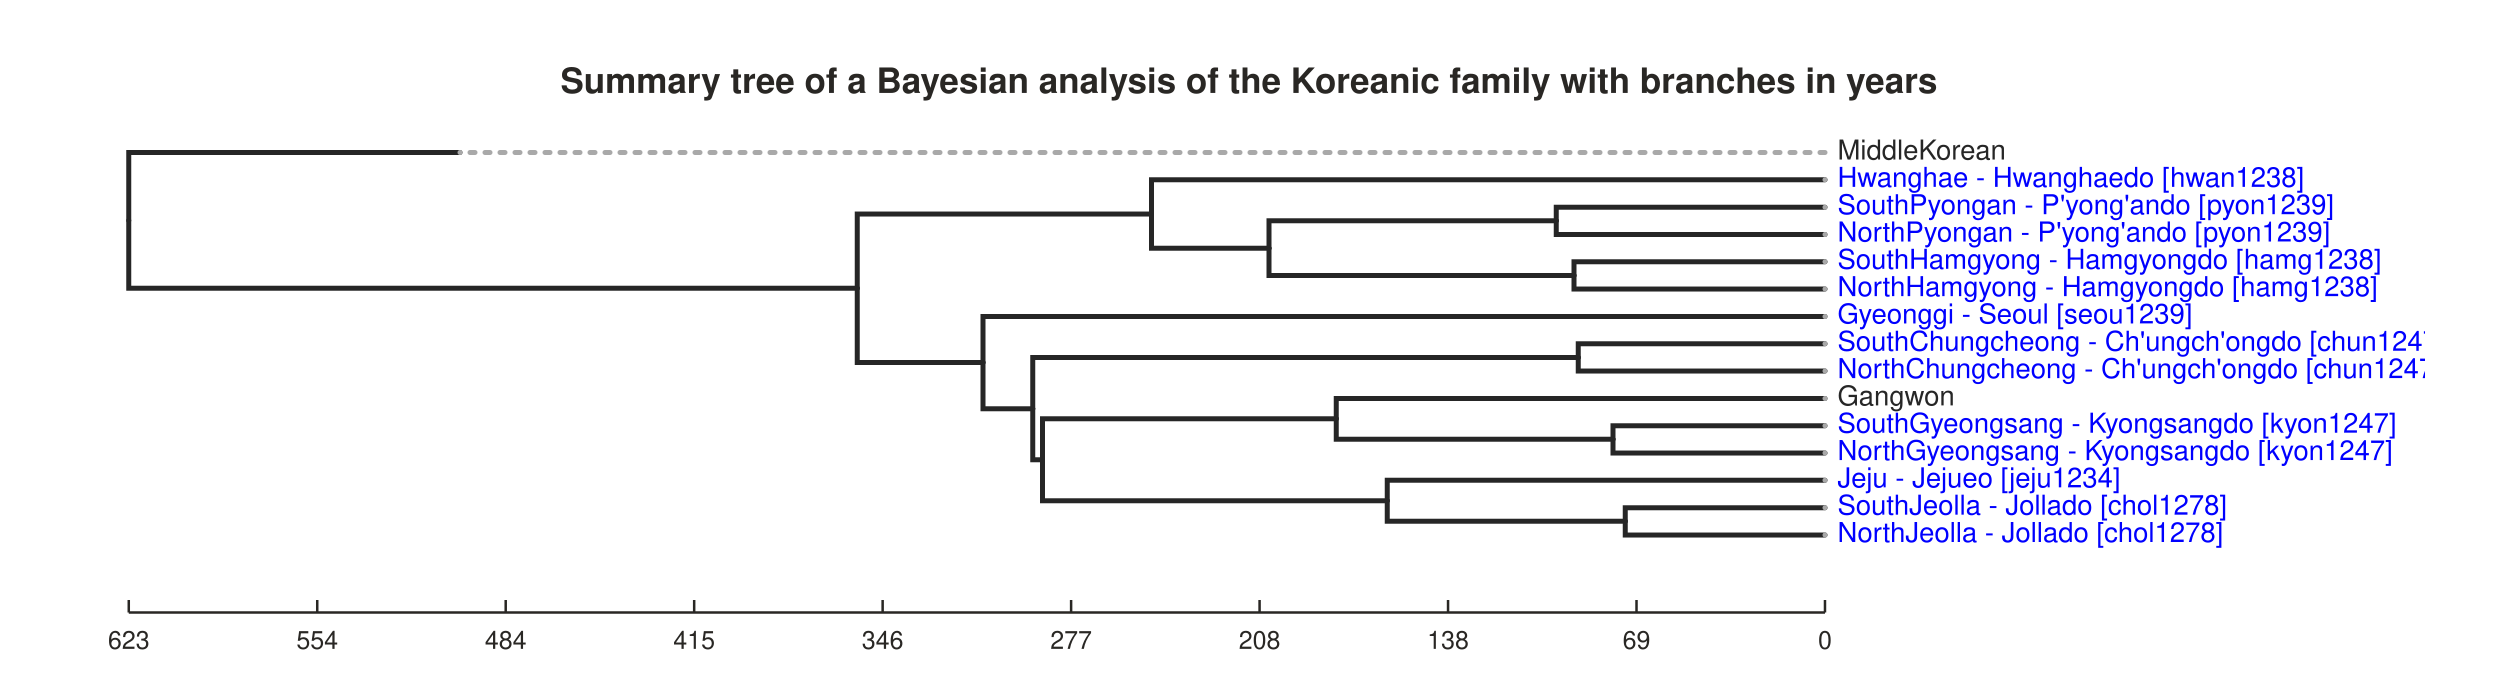
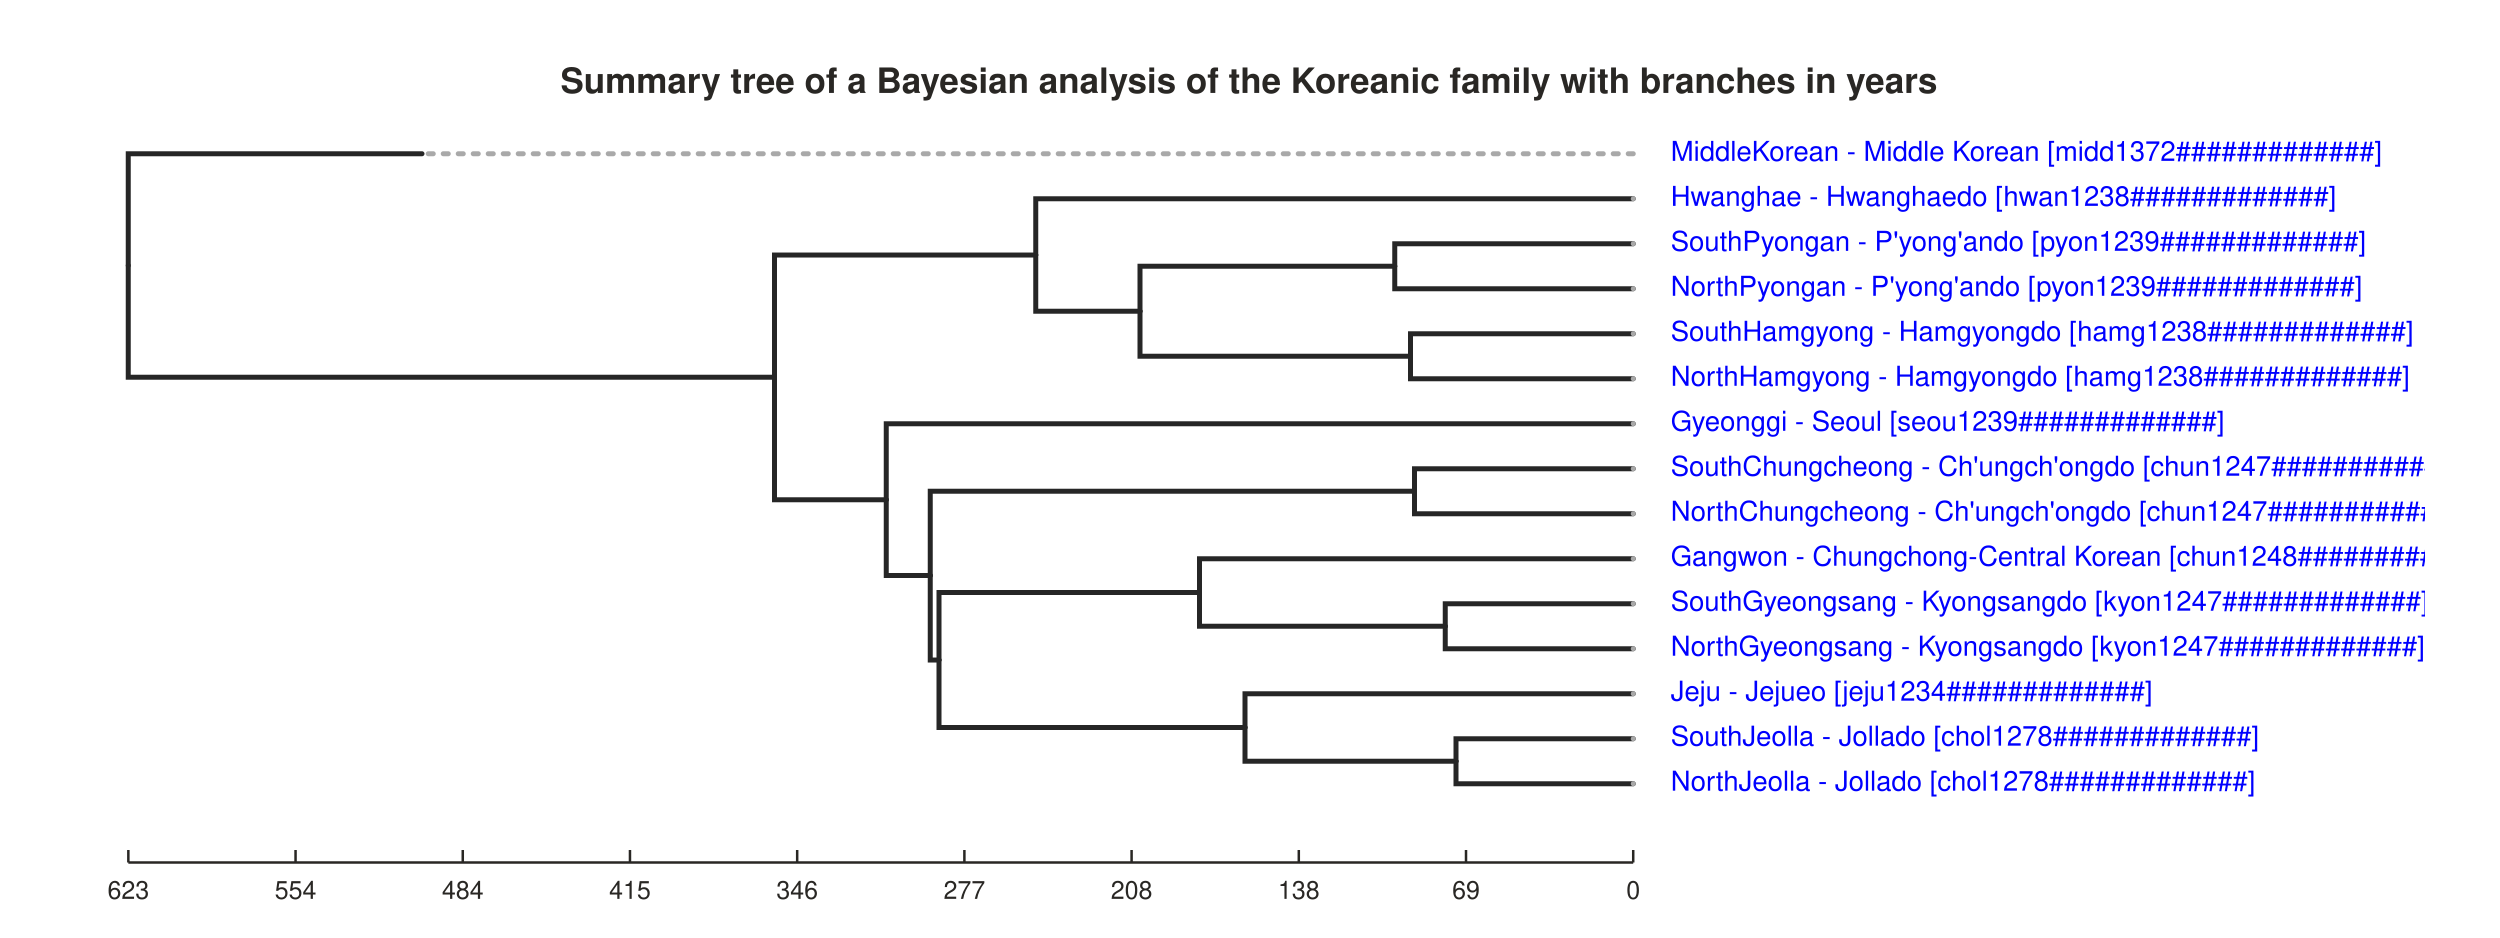
- <svg xmlns="http://www.w3.org/2000/svg" class="toyplot-canvas-Canvas" width="1000.0px" height="275.0px" viewBox="0 0 1000.0 275.0" preserveAspectRatio="xMidYMid meet" style="background-color:transparent;border-color:#292724;border-style:none;border-width:1.0;fill:rgb(16.1%,15.3%,14.1%);fill-opacity:1.0;font-family:Helvetica;font-size:12px;opacity:1.0;stroke:rgb(16.1%,15.3%,14.1%);stroke-opacity:1.0;stroke-width:1.0" id="t06d94c2f91394232a4087b662668c1c5">
-   <g class="toyplot-coordinates-Cartesian" id="t092f33f8fda145b383191c3ff7f7afca">
-     <clipPath id="t908aae68d9b14aeea1edff7e91344f88">
-       <rect x="30.0" y="30.0" width="940.0" height="215.0" />
+ <svg xmlns="http://www.w3.org/2000/svg" class="toyplot-canvas-Canvas" width="1000.0px" height="375.0px" viewBox="0 0 1000.0 375.0" preserveAspectRatio="xMidYMid meet" style="background-color:transparent;border-color:#292724;border-style:none;border-width:1.0;fill:rgb(16.1%,15.3%,14.1%);fill-opacity:1.0;font-family:Helvetica;font-size:12px;opacity:1.0;stroke:rgb(16.1%,15.3%,14.1%);stroke-opacity:1.0;stroke-width:1.0" id="t6391d13cba1c45bf8e48a15ddac3dc72">
+   <g class="toyplot-coordinates-Cartesian" id="tca654654bde7445e9c6a2fce81016439">
+     <clipPath id="tf53251e9f2cf471aa0e18917f954bda0">
+       <rect x="30.0" y="30.0" width="940.0" height="315.0" />
    </clipPath>
-     <g clip-path="url(#t908aae68d9b14aeea1edff7e91344f88)">
-       <g class="toytree-mark-Toytree" id="t327a75d3cd774f559b631445f4ff154f">
+     <g clip-path="url(#tf53251e9f2cf471aa0e18917f954bda0)">
+       <g class="toytree-mark-Toytree" id="td3ddcd3b54424246afb71bb022bc92d6">
        <g class="toytree-Edges" style="fill:none;stroke:rgb(14.9%,14.9%,14.9%);stroke-linecap:round;stroke-opacity:1;stroke-width:2">
-           <path d="M 51.5 88.2 L 51.5 115.3 L 342.9 115.3" id="28,27" />
-           <path d="M 342.9 115.3 L 342.9 85.6 L 460.6 85.6" id="27,26" />
-           <path d="M 342.9 115.3 L 342.9 145.0 L 393.2 145.0" id="27,25" />
-           <path d="M 460.6 85.6 L 460.6 99.3 L 507.6 99.3" id="26,24" />
-           <path d="M 393.2 145.0 L 393.2 163.5 L 413.1 163.5" id="25,23" />
-           <path d="M 507.6 99.3 L 507.6 88.3 L 622.5 88.3" id="24,22" />
-           <path d="M 507.6 99.3 L 507.6 110.2 L 629.6 110.2" id="24,21" />
-           <path d="M 413.1 163.5 L 413.1 143.0 L 631.3 143.0" id="23,20" />
-           <path d="M 413.1 163.5 L 413.1 183.9 L 417.0 183.9" id="23,19" />
-           <path d="M 417.0 183.9 L 417.0 167.5 L 534.5 167.5" id="19,18" />
-           <path d="M 417.0 183.9 L 417.0 200.3 L 554.9 200.3" id="19,17" />
-           <path d="M 534.5 167.5 L 534.5 175.7 L 645.2 175.7" id="18,16" />
-           <path d="M 554.9 200.3 L 554.9 208.5 L 650.1 208.5" id="17,15" />
-           <path d="M 51.5 88.2 L 51.5 61.0 L 184.0 61.0" id="28,14" />
-           <path d="M 460.6 85.6 L 460.6 71.9 L 730.0 71.9" id="26,13" />
-           <path d="M 622.5 88.3 L 622.5 82.9 L 730.0 82.9" id="22,12" />
-           <path d="M 622.5 88.3 L 622.5 93.8 L 730.0 93.8" id="22,11" />
-           <path d="M 629.6 110.2 L 629.6 104.7 L 730.0 104.7" id="21,10" />
-           <path d="M 629.6 110.2 L 629.6 115.6 L 730.0 115.6" id="21,9" />
-           <path d="M 393.2 145.0 L 393.2 126.6 L 730.0 126.6" id="25,8" />
-           <path d="M 631.3 143.0 L 631.3 137.5 L 730.0 137.5" id="20,7" />
-           <path d="M 631.3 143.0 L 631.3 148.4 L 730.0 148.4" id="20,6" />
-           <path d="M 534.5 167.5 L 534.5 159.4 L 730.0 159.4" id="18,5" />
-           <path d="M 645.2 175.7 L 645.2 170.3 L 730.0 170.3" id="16,4" />
-           <path d="M 645.2 175.7 L 645.2 181.2 L 730.0 181.2" id="16,3" />
-           <path d="M 554.9 200.3 L 554.9 192.1 L 730.0 192.1" id="17,2" />
-           <path d="M 650.1 208.5 L 650.1 203.1 L 730.0 203.1" id="15,1" />
-           <path d="M 650.1 208.5 L 650.1 214.0 L 730.0 214.0" id="15,0" />
+           <path d="M 51.3 106.2 L 51.3 150.9 L 309.8 150.9" id="28,27" />
+           <path d="M 309.8 150.9 L 309.8 102.0 L 414.3 102.0" id="27,26" />
+           <path d="M 309.8 150.9 L 309.8 199.9 L 354.5 199.9" id="27,25" />
+           <path d="M 414.3 102.0 L 414.3 124.5 L 456.0 124.5" id="26,24" />
+           <path d="M 354.5 199.9 L 354.5 230.2 L 372.1 230.2" id="25,23" />
+           <path d="M 456.0 124.5 L 456.0 106.5 L 557.9 106.5" id="24,22" />
+           <path d="M 456.0 124.5 L 456.0 142.5 L 564.2 142.5" id="24,21" />
+           <path d="M 372.1 230.2 L 372.1 196.5 L 565.8 196.5" id="23,20" />
+           <path d="M 372.1 230.2 L 372.1 264.0 L 375.6 264.0" id="23,19" />
+           <path d="M 375.6 264.0 L 375.6 237.0 L 479.8 237.0" id="19,18" />
+           <path d="M 375.6 264.0 L 375.6 291.0 L 498.0 291.0" id="19,17" />
+           <path d="M 479.8 237.0 L 479.8 250.5 L 578.1 250.5" id="18,16" />
+           <path d="M 498.0 291.0 L 498.0 304.5 L 582.4 304.5" id="17,15" />
+           <path d="M 51.3 106.2 L 51.3 61.5 L 168.8 61.5" id="28,14" />
+           <path d="M 414.3 102.0 L 414.3 79.5 L 653.3 79.5" id="26,13" />
+           <path d="M 557.9 106.5 L 557.9 97.5 L 653.3 97.5" id="22,12" />
+           <path d="M 557.9 106.5 L 557.9 115.5 L 653.3 115.5" id="22,11" />
+           <path d="M 564.2 142.5 L 564.2 133.5 L 653.3 133.5" id="21,10" />
+           <path d="M 564.2 142.5 L 564.2 151.5 L 653.3 151.5" id="21,9" />
+           <path d="M 354.5 199.9 L 354.5 169.5 L 653.3 169.5" id="25,8" />
+           <path d="M 565.8 196.5 L 565.8 187.5 L 653.3 187.5" id="20,7" />
+           <path d="M 565.8 196.5 L 565.8 205.5 L 653.3 205.5" id="20,6" />
+           <path d="M 479.8 237.0 L 479.8 223.5 L 653.3 223.5" id="18,5" />
+           <path d="M 578.1 250.5 L 578.1 241.5 L 653.3 241.5" id="16,4" />
+           <path d="M 578.1 250.5 L 578.1 259.5 L 653.3 259.5" id="16,3" />
+           <path d="M 498.0 291.0 L 498.0 277.5 L 653.3 277.5" id="17,2" />
+           <path d="M 582.4 304.5 L 582.4 295.5 L 653.3 295.5" id="15,1" />
+           <path d="M 582.4 304.5 L 582.4 313.5 L 653.3 313.5" id="15,0" />
        </g>
        <g class="toytree-AlignEdges" style="stroke:rgb(66.3%,66.3%,66.3%);stroke-dasharray:2, 4;stroke-linecap:round;stroke-opacity:1.0;stroke-width:2">
-           <path d="M 730.0 214.0 L 730.0 214.0" />
-           <path d="M 730.0 203.1 L 730.0 203.1" />
-           <path d="M 730.0 192.1 L 730.0 192.1" />
-           <path d="M 730.0 181.2 L 730.0 181.2" />
-           <path d="M 730.0 170.3 L 730.0 170.3" />
-           <path d="M 730.0 159.4 L 730.0 159.4" />
-           <path d="M 730.0 148.4 L 730.0 148.4" />
-           <path d="M 730.0 137.5 L 730.0 137.5" />
-           <path d="M 730.0 126.6 L 730.0 126.6" />
-           <path d="M 730.0 115.6 L 730.0 115.6" />
-           <path d="M 730.0 104.7 L 730.0 104.7" />
-           <path d="M 730.0 93.8 L 730.0 93.8" />
-           <path d="M 730.0 82.9 L 730.0 82.9" />
-           <path d="M 730.0 71.9 L 730.0 71.9" />
-           <path d="M 730.0 61.0 L 184.0 61.0" />
+           <path d="M 653.3 313.5 L 653.3 313.5" />
+           <path d="M 653.3 295.5 L 653.3 295.5" />
+           <path d="M 653.3 277.5 L 653.3 277.5" />
+           <path d="M 653.3 259.5 L 653.3 259.5" />
+           <path d="M 653.3 241.5 L 653.3 241.5" />
+           <path d="M 653.3 223.5 L 653.3 223.5" />
+           <path d="M 653.3 205.5 L 653.3 205.5" />
+           <path d="M 653.3 187.5 L 653.3 187.5" />
+           <path d="M 653.3 169.5 L 653.3 169.5" />
+           <path d="M 653.3 151.5 L 653.3 151.5" />
+           <path d="M 653.3 133.5 L 653.3 133.5" />
+           <path d="M 653.3 115.5 L 653.3 115.5" />
+           <path d="M 653.3 97.5 L 653.3 97.5" />
+           <path d="M 653.3 79.5 L 653.3 79.5" />
+           <path d="M 653.3 61.5 L 168.8 61.5" />
        </g>
        <g class="toytree-TipLabels" style="fill:rgb(14.9%,14.9%,14.9%);fill-opacity:1.0;font-family:helvetica;font-size:11px;font-weight:normal;stroke:none;white-space:pre">
-           <g transform="translate(729.99,213.99)rotate(0)">
-             <a href="https://glottolog.org/resource/languoid/id/chol1278" title="The glottolog name">
-               <text x="5.00" y="2.81" style="" fill="#0000ff">NorthJeolla - Jollado [chol1278]</text>
+           <g transform="translate(653.29,313.46)rotate(0)">
+             <a href="https://glottolog.org/resource/languoid/id/chol1278#############">
+               <text x="15.00" y="2.81" style="" fill="#0000ff">NorthJeolla - Jollado [chol1278#############]</text>
            </a>
          </g>
-           <g transform="translate(729.99,203.06)rotate(0)">
-             <a href="https://glottolog.org/resource/languoid/id/chol1278" title="The glottolog name">
-               <text x="5.00" y="2.81" style="" fill="#0000ff">SouthJeolla - Jollado [chol1278]</text>
+           <g transform="translate(653.29,295.46)rotate(0)">
+             <a href="https://glottolog.org/resource/languoid/id/chol1278#############">
+               <text x="15.00" y="2.81" style="" fill="#0000ff">SouthJeolla - Jollado [chol1278#############]</text>
            </a>
          </g>
-           <g transform="translate(729.99,192.13)rotate(0)">
-             <a href="https://glottolog.org/resource/languoid/id/jeju1234" title="The glottolog name">
-               <text x="5.00" y="2.81" style="" fill="#0000ff">Jeju - Jejueo [jeju1234]</text>
+           <g transform="translate(653.29,277.47)rotate(0)">
+             <a href="https://glottolog.org/resource/languoid/id/jeju1234#############">
+               <text x="15.00" y="2.81" style="" fill="#0000ff">Jeju - Jejueo [jeju1234#############]</text>
            </a>
          </g>
-           <g transform="translate(729.99,181.21)rotate(0)">
-             <a href="https://glottolog.org/resource/languoid/id/kyon1247" title="The glottolog name">
-               <text x="5.00" y="2.81" style="" fill="#0000ff">NorthGyeongsang - Kyongsangdo [kyon1247]</text>
+           <g transform="translate(653.29,259.48)rotate(0)">
+             <a href="https://glottolog.org/resource/languoid/id/kyon1247#############">
+               <text x="15.00" y="2.81" style="" fill="#0000ff">NorthGyeongsang - Kyongsangdo [kyon1247#############]</text>
            </a>
          </g>
-           <g transform="translate(729.99,170.28)rotate(0)">
-             <a href="https://glottolog.org/resource/languoid/id/kyon1247" title="The glottolog name">
-               <text x="5.00" y="2.81" style="" fill="#0000ff">SouthGyeongsang - Kyongsangdo [kyon1247]</text>
+           <g transform="translate(653.29,241.48)rotate(0)">
+             <a href="https://glottolog.org/resource/languoid/id/kyon1247#############">
+               <text x="15.00" y="2.81" style="" fill="#0000ff">SouthGyeongsang - Kyongsangdo [kyon1247#############]</text>
            </a>
          </g>
-           <g transform="translate(729.99,159.35)rotate(0)">
-             <text x="5.00" y="2.81" style="">Gangwon</text>
-           </g>
-           <g transform="translate(729.99,148.43)rotate(0)">
-             <a href="https://glottolog.org/resource/languoid/id/chun1247" title="The glottolog name">
-               <text x="5.00" y="2.81" style="" fill="#0000ff">NorthChungcheong - Ch'ungch'ongdo [chun1247]</text>
+           <g transform="translate(653.29,223.49)rotate(0)">
+             <a href="https://glottolog.org/resource/languoid/id/chun1248#############">
+               <text x="15.00" y="2.81" style="" fill="#0000ff">Gangwon - Chungchong-Central Korean [chun1248#############]</text>
            </a>
          </g>
-           <g transform="translate(729.99,137.50)rotate(0)">
-             <a href="https://glottolog.org/resource/languoid/id/chun1247" title="The glottolog name">
-               <text x="5.00" y="2.81" style="" fill="#0000ff">SouthChungcheong - Ch'ungch'ongdo [chun1247]</text>
+           <g transform="translate(653.29,205.49)rotate(0)">
+             <a href="https://glottolog.org/resource/languoid/id/chun1247#############">
+               <text x="15.00" y="2.81" style="" fill="#0000ff">NorthChungcheong - Ch'ungch'ongdo [chun1247#############]</text>
            </a>
          </g>
-           <g transform="translate(729.99,126.57)rotate(0)">
-             <a href="https://glottolog.org/resource/languoid/id/seou1239" title="The glottolog name">
-               <text x="5.00" y="2.81" style="" fill="#0000ff">Gyeonggi - Seoul [seou1239]</text>
+           <g transform="translate(653.29,187.50)rotate(0)">
+             <a href="https://glottolog.org/resource/languoid/id/chun1247#############">
+               <text x="15.00" y="2.81" style="" fill="#0000ff">SouthChungcheong - Ch'ungch'ongdo [chun1247#############]</text>
            </a>
          </g>
-           <g transform="translate(729.99,115.65)rotate(0)">
-             <a href="https://glottolog.org/resource/languoid/id/hamg1238" title="The glottolog name">
-               <text x="5.00" y="2.81" style="" fill="#0000ff">NorthHamgyong - Hamgyongdo [hamg1238]</text>
+           <g transform="translate(653.29,169.51)rotate(0)">
+             <a href="https://glottolog.org/resource/languoid/id/seou1239#############">
+               <text x="15.00" y="2.81" style="" fill="#0000ff">Gyeonggi - Seoul [seou1239#############]</text>
            </a>
          </g>
-           <g transform="translate(729.99,104.72)rotate(0)">
-             <a href="https://glottolog.org/resource/languoid/id/hamg1238" title="The glottolog name">
-               <text x="5.00" y="2.81" style="" fill="#0000ff">SouthHamgyong - Hamgyongdo [hamg1238]</text>
+           <g transform="translate(653.29,151.51)rotate(0)">
+             <a href="https://glottolog.org/resource/languoid/id/hamg1238#############">
+               <text x="15.00" y="2.81" style="" fill="#0000ff">NorthHamgyong - Hamgyongdo [hamg1238#############]</text>
            </a>
          </g>
-           <g transform="translate(729.99,93.79)rotate(0)">
-             <a href="https://glottolog.org/resource/languoid/id/pyon1239" title="The glottolog name">
-               <text x="5.00" y="2.81" style="" fill="#0000ff">NorthPyongan - P'yong'ando [pyon1239]</text>
+           <g transform="translate(653.29,133.52)rotate(0)">
+             <a href="https://glottolog.org/resource/languoid/id/hamg1238#############">
+               <text x="15.00" y="2.81" style="" fill="#0000ff">SouthHamgyong - Hamgyongdo [hamg1238#############]</text>
            </a>
          </g>
-           <g transform="translate(729.99,82.87)rotate(0)">
-             <a href="https://glottolog.org/resource/languoid/id/pyon1239" title="The glottolog name">
-               <text x="5.00" y="2.81" style="" fill="#0000ff">SouthPyongan - P'yong'ando [pyon1239]</text>
+           <g transform="translate(653.29,115.52)rotate(0)">
+             <a href="https://glottolog.org/resource/languoid/id/pyon1239#############">
+               <text x="15.00" y="2.81" style="" fill="#0000ff">NorthPyongan - P'yong'ando [pyon1239#############]</text>
            </a>
          </g>
-           <g transform="translate(729.99,71.94)rotate(0)">
-             <a href="https://glottolog.org/resource/languoid/id/hwan1238" title="The glottolog name">
-               <text x="5.00" y="2.81" style="" fill="#0000ff">Hwanghae - Hwanghaedo [hwan1238]</text>
+           <g transform="translate(653.29,97.53)rotate(0)">
+             <a href="https://glottolog.org/resource/languoid/id/pyon1239#############">
+               <text x="15.00" y="2.81" style="" fill="#0000ff">SouthPyongan - P'yong'ando [pyon1239#############]</text>
            </a>
          </g>
-           <g transform="translate(729.99,61.01)rotate(0)">
-             <text x="5.00" y="2.81" style="">MiddleKorean</text>
+           <g transform="translate(653.29,79.54)rotate(0)">
+             <a href="https://glottolog.org/resource/languoid/id/hwan1238#############">
+               <text x="15.00" y="2.81" style="" fill="#0000ff">Hwanghae - Hwanghaedo [hwan1238#############]</text>
+             </a>
+           </g>
+           <g transform="translate(653.29,61.54)rotate(0)">
+             <a href="https://glottolog.org/resource/languoid/id/midd1372#############">
+               <text x="15.00" y="2.81" style="" fill="#0000ff">MiddleKorean - Middle Korean [midd1372#############]</text>
+             </a>
          </g>
        </g>
      </g>
    </g>
-     <g class="toyplot-coordinates-Axis" id="t86d8a106f23046a6a496ae5af3f96841" transform="translate(50.0,225.0)translate(0,20.0)">
-       <line x1="1.508" y1="0" x2="679.992" y2="0" style="" />
+     <g class="toyplot-coordinates-Axis" id="t40f3b67ca9c44e96872c03e4e648d870" transform="translate(50.0,325.0)translate(0,20.0)">
+       <line x1="1.338" y1="0" x2="603.288" y2="0" style="" />
      <g>
-         <line x1="679.992" y1="0" x2="679.992" y2="-5" style="" />
-         <line x1="604.605" y1="0" x2="604.605" y2="-5" style="" />
-         <line x1="529.218" y1="0" x2="529.218" y2="-5" style="" />
-         <line x1="453.831" y1="0" x2="453.831" y2="-5" style="" />
-         <line x1="378.444" y1="0" x2="378.444" y2="-5" style="" />
-         <line x1="303.056" y1="0" x2="303.056" y2="-5" style="" />
-         <line x1="227.669" y1="0" x2="227.669" y2="-5" style="" />
-         <line x1="152.282" y1="0" x2="152.282" y2="-5" style="" />
-         <line x1="76.895" y1="0" x2="76.895" y2="-5" style="" />
-         <line x1="1.508" y1="0" x2="1.508" y2="-5" style="" />
+         <line x1="603.288" y1="0" x2="603.288" y2="-5" style="" />
+         <line x1="536.405" y1="0" x2="536.405" y2="-5" style="" />
+         <line x1="469.522" y1="0" x2="469.522" y2="-5" style="" />
+         <line x1="402.638" y1="0" x2="402.638" y2="-5" style="" />
+         <line x1="335.755" y1="0" x2="335.755" y2="-5" style="" />
+         <line x1="268.871" y1="0" x2="268.871" y2="-5" style="" />
+         <line x1="201.988" y1="0" x2="201.988" y2="-5" style="" />
+         <line x1="135.105" y1="0" x2="135.105" y2="-5" style="" />
+         <line x1="68.221" y1="0" x2="68.221" y2="-5" style="" />
+         <line x1="1.338" y1="0" x2="1.338" y2="-5" style="" />
      </g>
      <g>
-         <g transform="translate(679.9923,6)">
+         <g transform="translate(603.2884,6)">
          <text x="-2.78" y="8.555" style="fill:rgb(16.1%,15.3%,14.1%);fill-opacity:1.0;font-family:helvetica;font-size:10.0px;font-weight:normal;stroke:none;vertical-align:baseline;white-space:pre">0</text>
        </g>
-         <g transform="translate(604.6052,6)">
+         <g transform="translate(536.405,6)">
          <text x="-5.56" y="8.555" style="fill:rgb(16.1%,15.3%,14.1%);fill-opacity:1.0;font-family:helvetica;font-size:10.0px;font-weight:normal;stroke:none;vertical-align:baseline;white-space:pre">69</text>
        </g>
-         <g transform="translate(529.218,6)">
+         <g transform="translate(469.5216,6)">
          <text x="-8.34" y="8.555" style="fill:rgb(16.1%,15.3%,14.1%);fill-opacity:1.0;font-family:helvetica;font-size:10.0px;font-weight:normal;stroke:none;vertical-align:baseline;white-space:pre">138</text>
        </g>
-         <g transform="translate(453.8308,6)">
+         <g transform="translate(402.6382,6)">
          <text x="-8.34" y="8.555" style="fill:rgb(16.1%,15.3%,14.1%);fill-opacity:1.0;font-family:helvetica;font-size:10.0px;font-weight:normal;stroke:none;vertical-align:baseline;white-space:pre">208</text>
        </g>
-         <g transform="translate(378.4436,6)">
+         <g transform="translate(335.7548,6)">
          <text x="-8.34" y="8.555" style="fill:rgb(16.1%,15.3%,14.1%);fill-opacity:1.0;font-family:helvetica;font-size:10.0px;font-weight:normal;stroke:none;vertical-align:baseline;white-space:pre">277</text>
        </g>
-         <g transform="translate(303.0564,6)">
+         <g transform="translate(268.8713,6)">
          <text x="-8.34" y="8.555" style="fill:rgb(16.1%,15.3%,14.1%);fill-opacity:1.0;font-family:helvetica;font-size:10.0px;font-weight:normal;stroke:none;vertical-align:baseline;white-space:pre">346</text>
        </g>
-         <g transform="translate(227.6693,6)">
+         <g transform="translate(201.9879,6)">
          <text x="-8.34" y="8.555" style="fill:rgb(16.1%,15.3%,14.1%);fill-opacity:1.0;font-family:helvetica;font-size:10.0px;font-weight:normal;stroke:none;vertical-align:baseline;white-space:pre">415</text>
        </g>
-         <g transform="translate(152.2821,6)">
+         <g transform="translate(135.1045,6)">
          <text x="-8.34" y="8.555" style="fill:rgb(16.1%,15.3%,14.1%);fill-opacity:1.0;font-family:helvetica;font-size:10.0px;font-weight:normal;stroke:none;vertical-align:baseline;white-space:pre">484</text>
        </g>
-         <g transform="translate(76.89492,6)">
+         <g transform="translate(68.22109,6)">
          <text x="-8.34" y="8.555" style="fill:rgb(16.1%,15.3%,14.1%);fill-opacity:1.0;font-family:helvetica;font-size:10.0px;font-weight:normal;stroke:none;vertical-align:baseline;white-space:pre">554</text>
        </g>
-         <g transform="translate(1.507744,6)">
+         <g transform="translate(1.337668,6)">
          <text x="-8.34" y="8.555" style="fill:rgb(16.1%,15.3%,14.1%);fill-opacity:1.0;font-family:helvetica;font-size:10.0px;font-weight:normal;stroke:none;vertical-align:baseline;white-space:pre">623</text>
        </g>
      </g>
      <g class="toyplot-coordinates-Axis-coordinates" style="visibility:hidden" transform="">
        <line x1="0" x2="0" y1="-3.0" y2="4.5" style="stroke:rgb(43.9%,50.2%,56.5%);stroke-opacity:1.0;stroke-width:1.0" />
        <text x="0" y="-6" style="alignment-baseline:alphabetic;fill:rgb(43.9%,50.2%,56.5%);fill-opacity:1.0;font-size:10px;font-weight:normal;stroke:none;text-anchor:middle" />
      </g>
    </g>
    <g transform="translate(500.0,42.0)">
      <text x="-275.828" y="-4.823" style="fill:rgb(16.1%,15.3%,14.1%);fill-opacity:1.0;font-family:helvetica;font-size:14.0px;font-weight:bold;stroke:none;vertical-align:baseline;white-space:pre">Summary tree of a Bayesian analysis of the Koreanic family with branches in years</text>
    </g>
  </g>
</svg>
